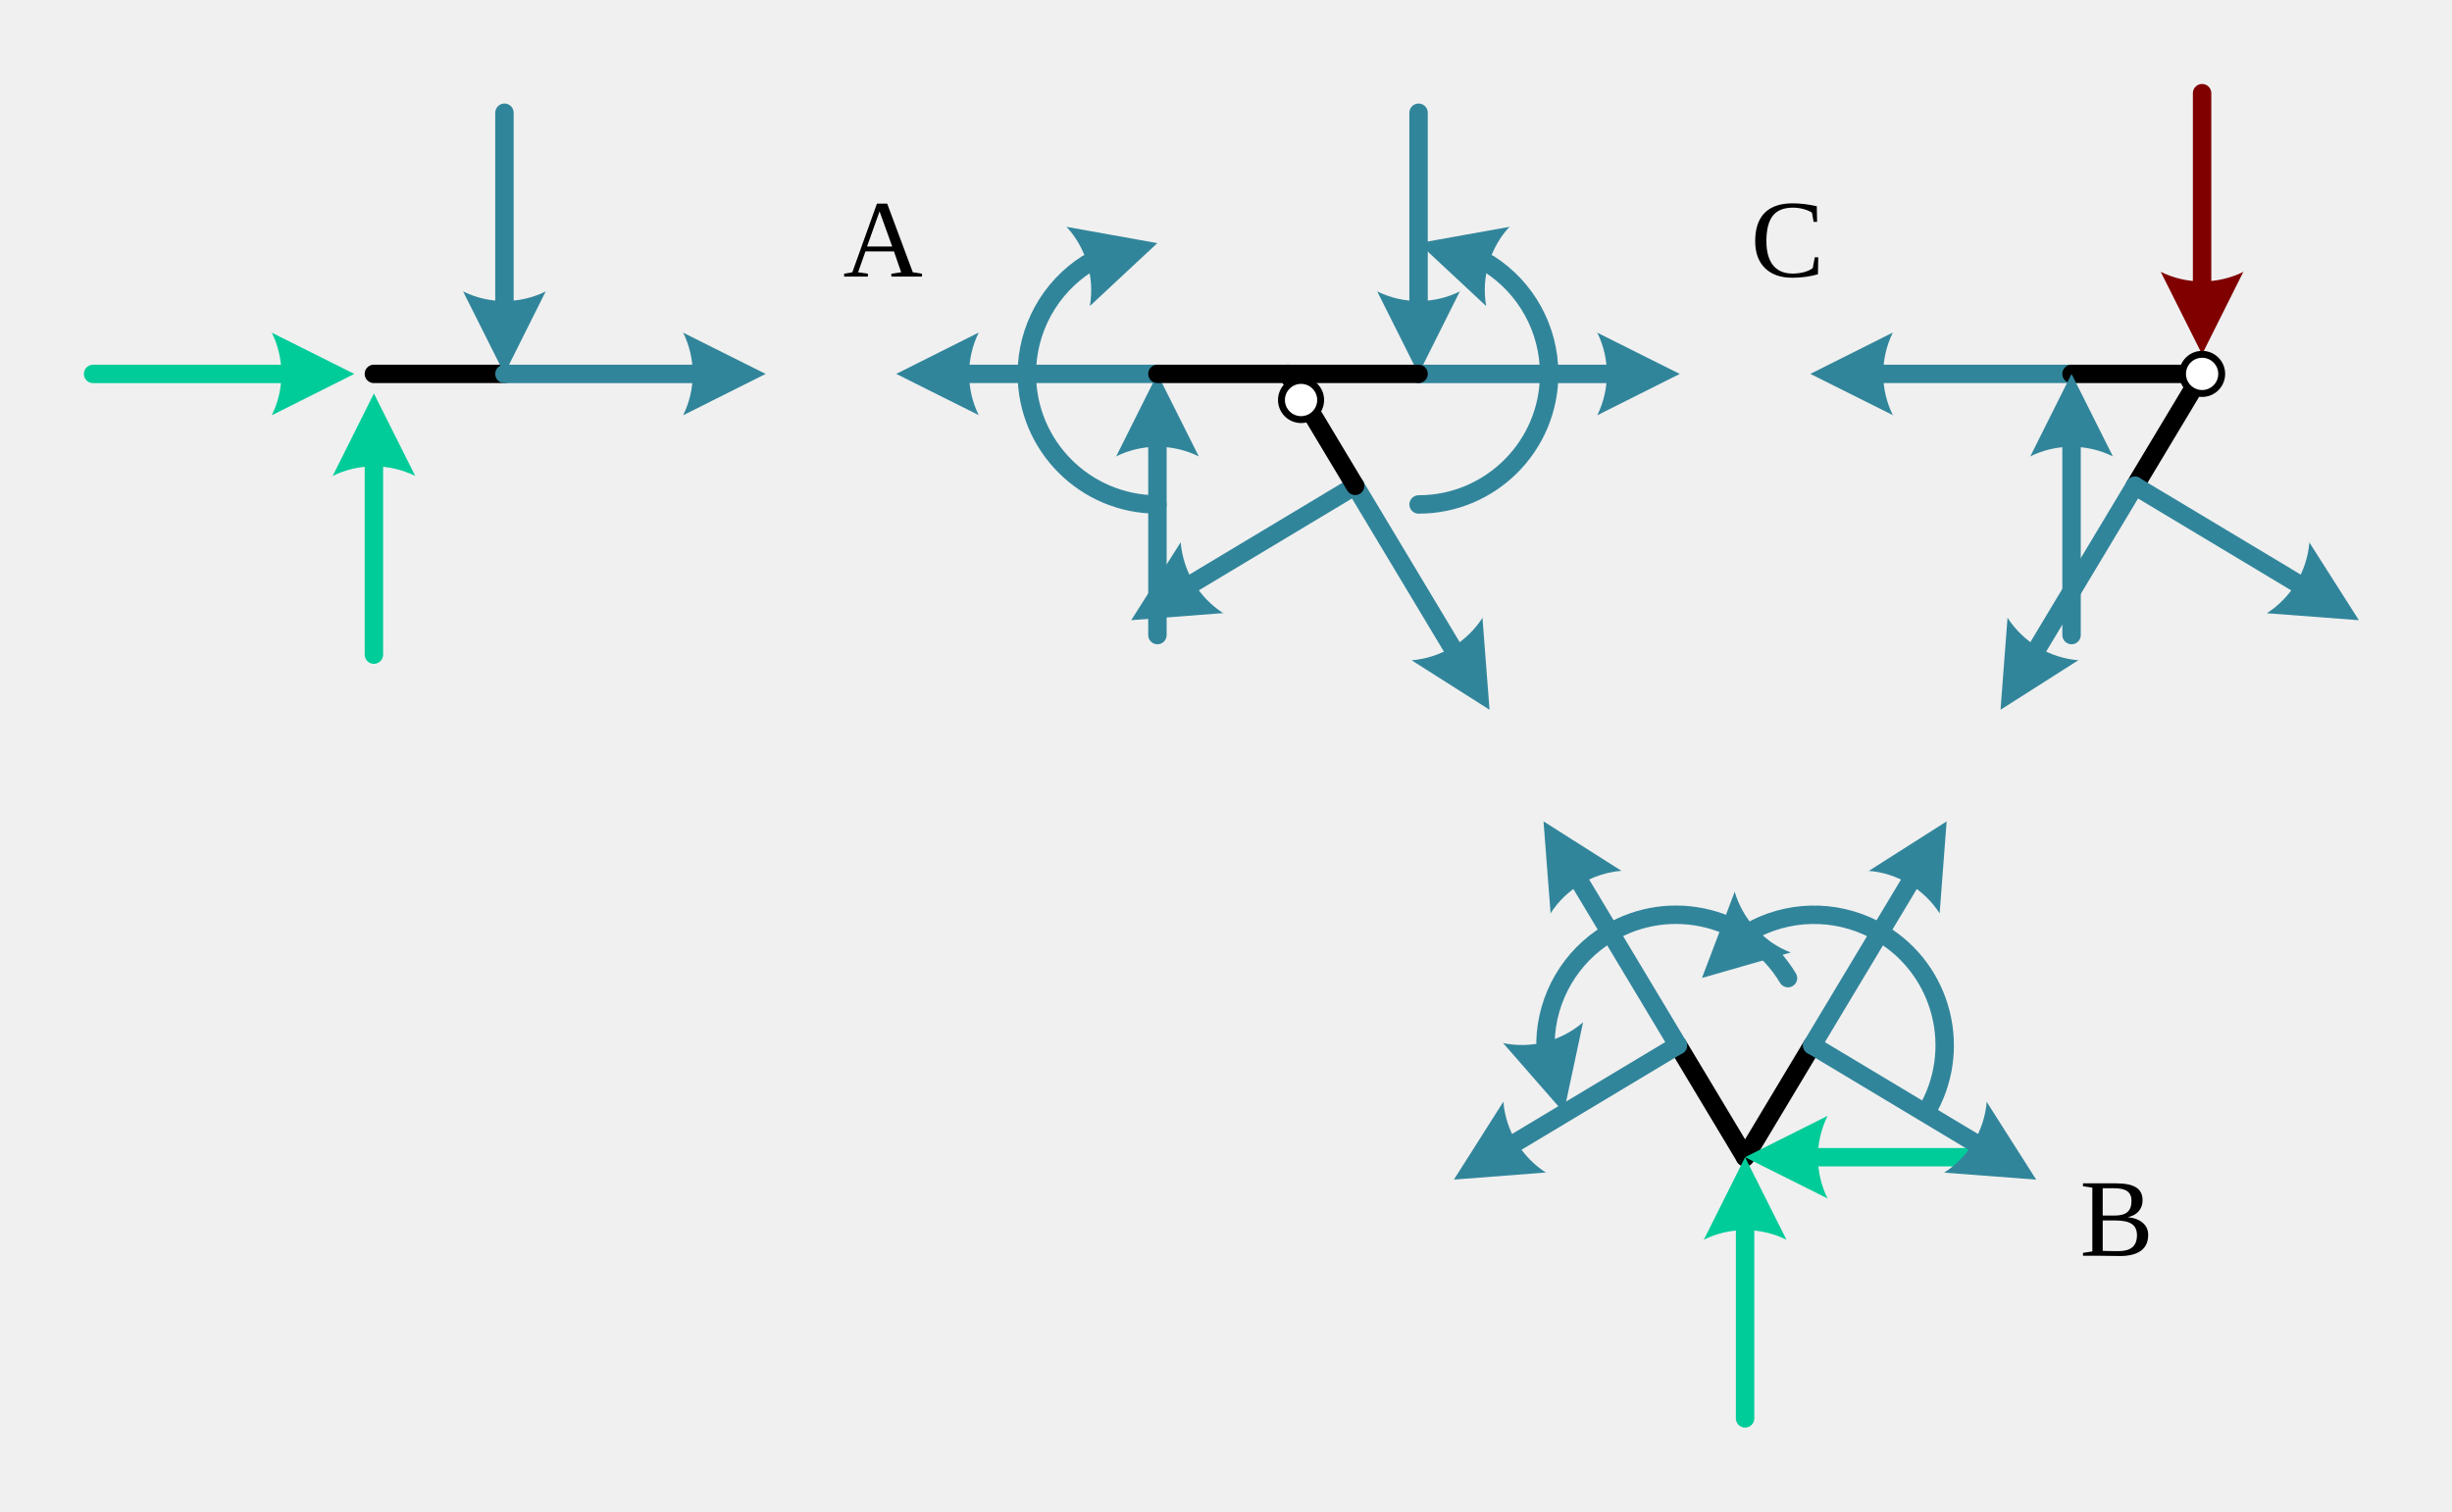
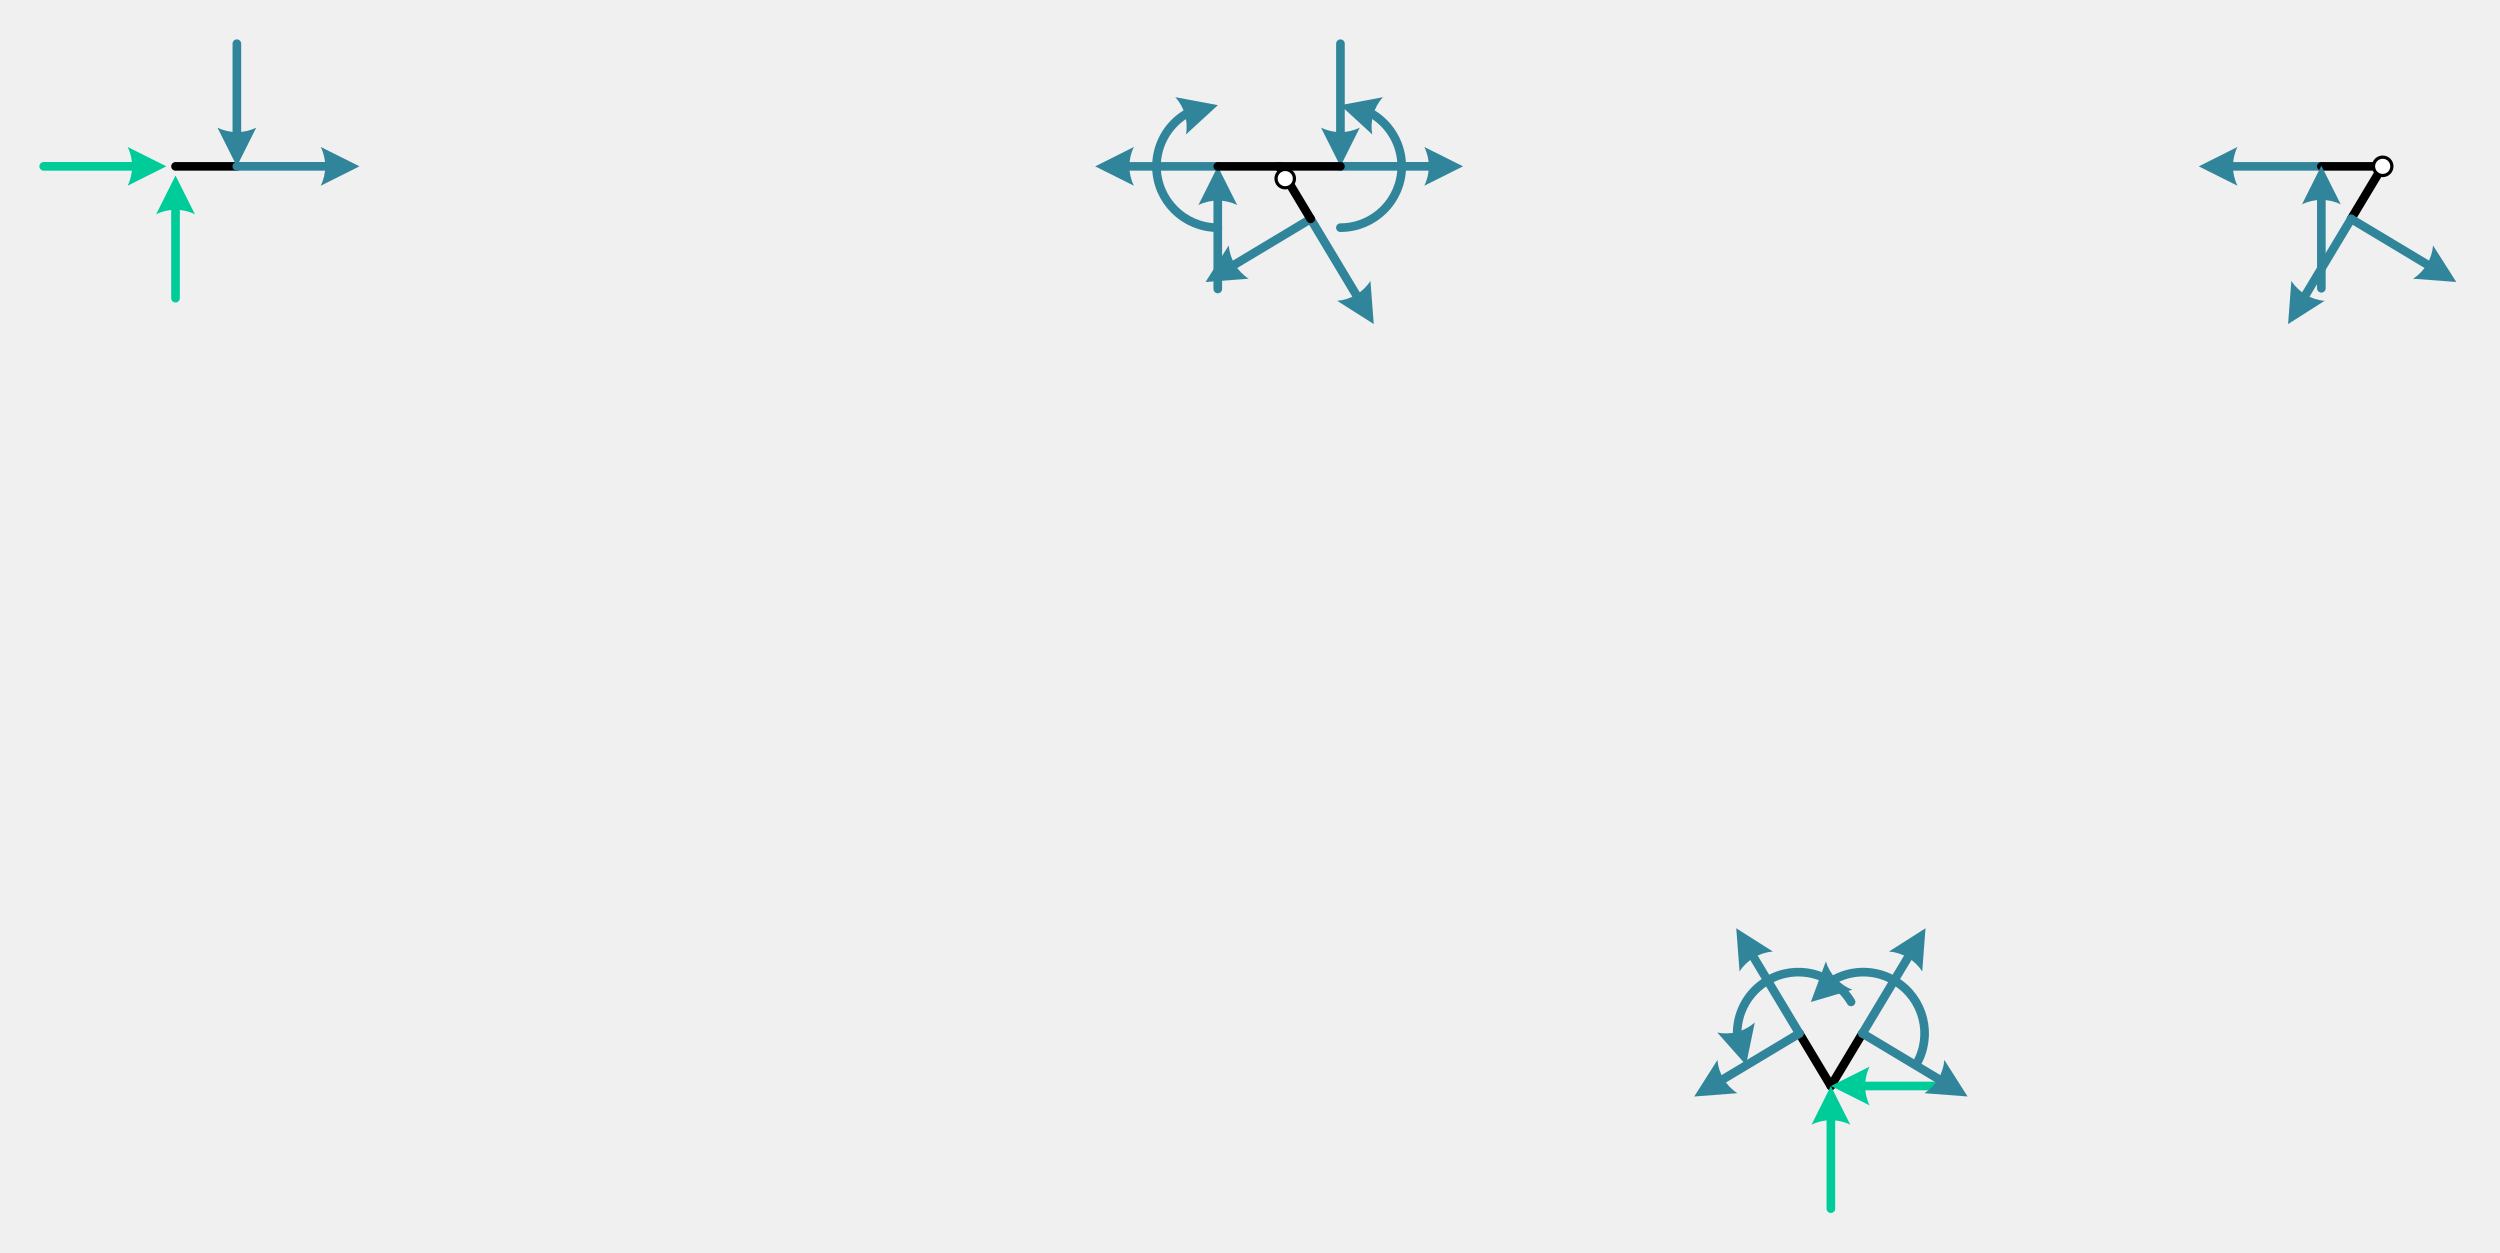
- <svg xmlns="http://www.w3.org/2000/svg" xmlns:ns1="http://schemas.microsoft.com/visio/2003/SVGExtensions/" xmlns:xlink="http://www.w3.org/1999/xlink" width="3.696in" height="2.279in" viewBox="0 0 266.126 164.072" xml:space="preserve" color-interpolation-filters="sRGB" class="st12">
+ <svg xmlns="http://www.w3.org/2000/svg" xmlns:ns1="http://schemas.microsoft.com/visio/2003/SVGExtensions/" xmlns:xlink="http://www.w3.org/1999/xlink" width="8.027in" height="4.021in" viewBox="0 0 577.937 289.505" xml:space="preserve" color-interpolation-filters="sRGB" class="st8">
  <ns1:documentProperties ns1:langID="1043" ns1:metric="true" ns1:viewMarkup="false" />
  <style type="text/css">
	
		.st1 {stroke:#000000;stroke-linecap:round;stroke-linejoin:round;stroke-width:2}
- 		.st2 {marker-start:url(#mrkr5-21);stroke:#800000;stroke-linecap:round;stroke-linejoin:round;stroke-width:2}
- 		.st3 {fill:#800000;fill-opacity:1;stroke:#800000;stroke-opacity:1;stroke-width:0.442}
- 		.st4 {marker-start:url(#mrkr5-27);stroke:#00cc99;stroke-linecap:round;stroke-linejoin:round;stroke-width:2}
- 		.st5 {fill:#00cc99;fill-opacity:1;stroke:#00cc99;stroke-opacity:1;stroke-width:0.442}
- 		.st6 {marker-start:url(#mrkr5-48);stroke:#31859b;stroke-linecap:round;stroke-linejoin:round;stroke-width:2}
- 		.st7 {fill:#31859b;fill-opacity:1;stroke:#31859b;stroke-opacity:1;stroke-width:0.442}
- 		.st8 {marker-end:url(#mrkr5-89);stroke:#31859b;stroke-linecap:round;stroke-linejoin:round;stroke-width:2}
- 		.st9 {fill:#ffffff;stroke:#000000;stroke-linecap:round;stroke-linejoin:round;stroke-width:0.75}
- 		.st10 {fill:none;stroke:none;stroke-linecap:round;stroke-linejoin:round;stroke-width:0.24}
- 		.st11 {fill:#000000;font-family:Times New Roman;font-size:1em}
- 		.st12 {fill:none;fill-rule:evenodd;font-size:12px;overflow:visible;stroke-linecap:square;stroke-miterlimit:3}
+ 		.st2 {marker-start:url(#mrkr5-21);stroke:#00cc99;stroke-linecap:round;stroke-linejoin:round;stroke-width:2}
+ 		.st3 {fill:#00cc99;fill-opacity:1;stroke:#00cc99;stroke-opacity:1;stroke-width:0.442}
+ 		.st4 {marker-start:url(#mrkr5-42);stroke:#31859b;stroke-linecap:round;stroke-linejoin:round;stroke-width:2}
+ 		.st5 {fill:#31859b;fill-opacity:1;stroke:#31859b;stroke-opacity:1;stroke-width:0.442}
+ 		.st6 {marker-end:url(#mrkr5-83);stroke:#31859b;stroke-linecap:round;stroke-linejoin:round;stroke-width:2}
+ 		.st7 {fill:#ffffff;stroke:#000000;stroke-linecap:round;stroke-linejoin:round;stroke-width:0.75}
+ 		.st8 {fill:none;fill-rule:evenodd;font-size:12px;overflow:visible;stroke-linecap:square;stroke-miterlimit:3}
	
	</style>
  <defs id="Markers">
    <g id="lend5">
      <path d="M 2 1 L 0 0 L 1.981 -0.993 C 1.672 -0.365 1.673 0.373 1.985 1 " style="stroke:none" />
    </g>
    <marker id="mrkr5-21" class="st3" ns1:arrowType="5" ns1:arrowSize="2" ns1:setback="3.775" refX="3.775" orient="auto" markerUnits="strokeWidth" overflow="visible">
      <use xlink:href="#lend5" transform="scale(2.26) " />
    </marker>
-     <marker id="mrkr5-27" class="st5" ns1:arrowType="5" ns1:arrowSize="2" ns1:setback="3.775" refX="3.775" orient="auto" markerUnits="strokeWidth" overflow="visible">
+     <marker id="mrkr5-42" class="st5" ns1:arrowType="5" ns1:arrowSize="2" ns1:setback="3.775" refX="3.775" orient="auto" markerUnits="strokeWidth" overflow="visible">
      <use xlink:href="#lend5" transform="scale(2.26) " />
    </marker>
-     <marker id="mrkr5-48" class="st7" ns1:arrowType="5" ns1:arrowSize="2" ns1:setback="3.775" refX="3.775" orient="auto" markerUnits="strokeWidth" overflow="visible">
-       <use xlink:href="#lend5" transform="scale(2.26) " />
-     </marker>
-     <marker id="mrkr5-89" class="st7" ns1:arrowType="5" ns1:arrowSize="2" ns1:setback="3.775" refX="-3.775" orient="auto" markerUnits="strokeWidth" overflow="visible">
+     <marker id="mrkr5-83" class="st5" ns1:arrowType="5" ns1:arrowSize="2" ns1:setback="3.775" refX="-3.775" orient="auto" markerUnits="strokeWidth" overflow="visible">
      <use xlink:href="#lend5" transform="scale(-2.26,-2.26) " />
    </marker>
  </defs>
  <g ns1:mID="0" ns1:index="1" ns1:groupContext="foregroundPage">
    <ns1:pageProperties ns1:drawingScale="0.0393701" ns1:pageScale="0.0393701" ns1:drawingUnits="24" ns1:shadowOffsetX="8.50394" ns1:shadowOffsetY="-8.50394" />
-     <g id="shape736-1" ns1:mID="736" ns1:groupContext="shape" transform="translate(40.5794,-123.493)">
-       <path d="M0 164.07 L14.17 164.07" class="st1" />
+     <g id="shape1182-1" ns1:mID="1182" ns1:groupContext="shape" transform="translate(40.5794,-251.052)">
+       <path d="M0 289.51 L14.17 289.51" class="st1" />
    </g>
-     <g id="shape737-4" ns1:mID="737" ns1:groupContext="shape" transform="translate(379.695,124.994) rotate(120.964)">
-       <path d="M0 164.07 L14.17 164.07" class="st1" />
+     <g id="shape1183-4" ns1:mID="1183" ns1:groupContext="shape" transform="translate(799.064,187.403) rotate(120.964)">
+       <path d="M0 289.51 L14.17 289.51" class="st1" />
    </g>
-     <g id="shape738-7" ns1:mID="738" ns1:groupContext="shape" transform="translate(280.483,-43.835) rotate(59.0362)">
-       <path d="M0 164.07 L2.83 164.07" class="st1" />
+     <g id="shape1184-7" ns1:mID="1184" ns1:groupContext="shape" transform="translate(543.946,-110.496) rotate(59.0362)">
+       <path d="M0 289.51 L2.83 289.51" class="st1" />
    </g>
-     <g id="shape739-10" ns1:mID="739" ns1:groupContext="shape" transform="translate(322.797,29.0509) rotate(59.0362)">
-       <path d="M0 164.07 L14.17 164.07" class="st1" />
+     <g id="shape1185-10" ns1:mID="1185" ns1:groupContext="shape" transform="translate(664.213,89.9492) rotate(59.0362)">
+       <path d="M0 289.51 L14.17 289.51" class="st1" />
    </g>
-     <g id="shape740-13" ns1:mID="740" ns1:groupContext="shape" transform="translate(337.381,197.88) rotate(120.964)">
-       <path d="M0 164.07 L14.17 164.07" class="st1" />
+     <g id="shape1186-13" ns1:mID="1186" ns1:groupContext="shape" transform="translate(678.797,387.848) rotate(120.964)">
+       <path d="M0 289.51 L14.17 289.51" class="st1" />
    </g>
-     <g id="shape741-16" ns1:mID="741" ns1:groupContext="shape" transform="translate(74.9323,38.4535) rotate(-90)">
-       <path d="M7.55 164.07 L7.91 164.07 L28.35 164.07" class="st2" />
+     <g id="shape1188-16" ns1:mID="1188" ns1:groupContext="shape" transform="translate(330.085,40.5795) rotate(90)">
+       <path d="M7.55 289.51 L7.91 289.51 L28.35 289.51" class="st2" />
    </g>
-     <g id="shape742-22" ns1:mID="742" ns1:groupContext="shape" transform="translate(204.652,42.7055) rotate(90)">
-       <path d="M7.55 164.07 L7.91 164.07 L28.35 164.07" class="st4" />
+     <g id="shape1189-22" ns1:mID="1189" ns1:groupContext="shape" transform="translate(712.762,251.052) rotate(90)">
+       <path d="M7.55 289.51 L7.91 289.51 L28.35 289.51" class="st2" />
    </g>
-     <g id="shape743-28" ns1:mID="743" ns1:groupContext="shape" transform="translate(353.471,125.619) rotate(90)">
-       <path d="M7.55 164.07 L7.91 164.07 L28.35 164.07" class="st4" />
+     <g id="shape1190-27" ns1:mID="1190" ns1:groupContext="shape" transform="translate(423.257,-38.4535)">
+       <path d="M7.55 289.51 L7.91 289.51 L28.35 289.51" class="st2" />
    </g>
-     <g id="shape745-33" ns1:mID="745" ns1:groupContext="shape" transform="translate(189.398,-38.4535)">
-       <path d="M7.55 164.07 L7.91 164.07 L28.35 164.07" class="st4" />
+     <g id="shape1191-32" ns1:mID="1191" ns1:groupContext="shape" transform="translate(38.4535,327.959) rotate(180)">
+       <path d="M7.55 289.51 L7.91 289.51 L28.35 289.51" class="st2" />
    </g>
-     <g id="shape746-38" ns1:mID="746" ns1:groupContext="shape" transform="translate(38.4535,204.652) rotate(180)">
-       <path d="M7.55 164.07 L7.91 164.07 L28.35 164.07" class="st4" />
+     <g id="shape1192-37" ns1:mID="1192" ns1:groupContext="shape" transform="translate(83.0991,327.959) rotate(180)">
+       <path d="M7.55 289.51 L7.91 289.51 L28.35 289.51" class="st4" />
    </g>
-     <g id="shape747-43" ns1:mID="747" ns1:groupContext="shape" transform="translate(83.0991,204.652) rotate(180)">
-       <path d="M7.55 164.07 L7.91 164.07 L28.35 164.07" class="st6" />
+     <g id="shape1193-43" ns1:mID="1193" ns1:groupContext="shape" transform="translate(-234.753,38.4535) rotate(-90)">
+       <path d="M7.55 289.51 L7.91 289.51 L28.35 289.51" class="st4" />
    </g>
-     <g id="shape748-49" ns1:mID="748" ns1:groupContext="shape" transform="translate(-109.32,40.5795) rotate(-90)">
-       <path d="M7.55 164.07 L7.91 164.07 L28.35 164.07" class="st6" />
+     <g id="shape1194-48" ns1:mID="1194" ns1:groupContext="shape" transform="translate(20.3654,38.4535) rotate(-90)">
+       <path d="M7.55 289.51 L7.91 289.51 L28.35 289.51" class="st4" />
    </g>
-     <g id="shape749-54" ns1:mID="749" ns1:groupContext="shape" transform="translate(-10.1071,40.5795) rotate(-90)">
-       <path d="M7.55 164.07 L7.91 164.07 L28.35 164.07" class="st6" />
+     <g id="shape1195-53" ns1:mID="1195" ns1:groupContext="shape" transform="translate(571.03,38.4535) rotate(90)">
+       <path d="M7.55 289.51 L7.91 289.51 L28.35 289.51" class="st4" />
    </g>
-     <g id="shape750-59" ns1:mID="750" ns1:groupContext="shape" transform="translate(289.691,40.5795) rotate(90)">
-       <path d="M7.55 164.07 L7.91 164.07 L28.35 164.07" class="st6" />
+     <g id="shape1196-58" ns1:mID="1196" ns1:groupContext="shape" transform="translate(69.325,223.863) rotate(-120.964)">
+       <path d="M7.55 289.51 L7.91 289.51 L28.35 289.51" class="st4" />
    </g>
-     <g id="shape751-64" ns1:mID="751" ns1:groupContext="shape" transform="translate(20.9774,161.454) rotate(-120.964)">
-       <path d="M7.55 164.07 L7.91 164.07 L28.35 164.07" class="st6" />
+     <g id="shape1197-63" ns1:mID="1197" ns1:groupContext="shape" transform="translate(338.217,327.959) rotate(180)">
+       <path d="M7.55 289.51 L7.91 289.51 L28.35 289.51" class="st4" />
    </g>
-     <g id="shape752-69" ns1:mID="752" ns1:groupContext="shape" transform="translate(182.312,204.652) rotate(180)">
-       <path d="M7.55 164.07 L7.91 164.07 L28.35 164.07" class="st6" />
+     <g id="shape1198-68" ns1:mID="1198" ns1:groupContext="shape" transform="translate(253.178,-251.052)">
+       <path d="M7.55 289.51 L7.91 289.51 L28.35 289.51" class="st4" />
    </g>
-     <g id="shape753-74" ns1:mID="753" ns1:groupContext="shape" transform="translate(97.2723,-123.493)">
-       <path d="M7.55 164.07 L7.91 164.07 L28.35 164.07" class="st6" />
+     <g id="shape1199-73" ns1:mID="1199" ns1:groupContext="shape" transform="translate(129.733,-183.058) rotate(-30.9638)">
+       <path d="M7.55 289.51 L7.91 289.51 L28.35 289.51" class="st4" />
    </g>
-     <g id="shape754-79" ns1:mID="754" ns1:groupContext="shape" transform="translate(38.3626,-73.3737) rotate(-30.9638)">
-       <path d="M7.55 164.07 L7.91 164.07 L28.35 164.07" class="st6" />
+     <g id="shape1200-78" ns1:mID="1200" ns1:groupContext="shape" transform="translate(-7.98113,52.6267) rotate(-90)">
+       <path d="M-0 289.51 A14.173 14.173 0 0 1 14.17 275.33 A14.173 14.173 0 0 1 26.14 281.91 L26.24 282.26" class="st6" />
    </g>
-     <g id="shape755-84" ns1:mID="755" ns1:groupContext="shape" transform="translate(-38.4536,54.7527) rotate(-90)">
-       <path d="M-0 164.07 A14.173 14.173 0 0 1 14.17 149.9 A14.173 14.173 0 0 1 26.14 156.48 L26.24 156.82" class="st8" />
+     <g id="shape1201-84" ns1:mID="1201" ns1:groupContext="shape" transform="translate(599.376,52.6267) rotate(90) scale(-1,1)">
+       <path d="M-0 289.51 A14.173 14.173 0 0 1 14.17 275.33 A14.173 14.173 0 0 1 26.14 281.91 L26.24 282.26" class="st6" />
    </g>
-     <g id="shape756-90" ns1:mID="756" ns1:groupContext="shape" transform="translate(318.038,54.7527) rotate(90) scale(-1,1)">
-       <path d="M-0 164.07 A14.173 14.173 0 0 1 14.17 149.9 A14.173 14.173 0 0 1 26.14 156.48 L26.24 156.82" class="st8" />
+     <g id="shape1202-89" ns1:mID="1202" ns1:groupContext="shape" transform="translate(508.296,-251.052)">
+       <path d="M7.55 289.51 L7.91 289.51 L28.35 289.51" class="st4" />
    </g>
-     <g id="shape757-95" ns1:mID="757" ns1:groupContext="shape" transform="translate(196.485,-123.493)">
-       <path d="M7.55 164.07 L7.91 164.07 L28.35 164.07" class="st6" />
+     <g id="shape1203-94" ns1:mID="1203" ns1:groupContext="shape" transform="translate(54.7409,199.556) rotate(-120.964)">
+       <path d="M0 289.51 L14.17 289.51" class="st1" />
    </g>
-     <g id="shape759-100" ns1:mID="759" ns1:groupContext="shape" transform="translate(6.39328,137.148) rotate(-120.964)">
-       <path d="M0 164.07 L14.17 164.07" class="st1" />
+     <g id="shape1204-97" ns1:mID="1204" ns1:groupContext="shape" transform="translate(294.989,-246.091)">
+       <ellipse cx="2.126" cy="287.379" rx="2.126" ry="2.126" class="st7" />
    </g>
-     <g id="shape760-103" ns1:mID="760" ns1:groupContext="shape" transform="translate(139.083,-118.532)">
-       <ellipse cx="2.126" cy="161.946" rx="2.126" ry="2.126" class="st9" />
+     <g id="shape1205-99" ns1:mID="1205" ns1:groupContext="shape" transform="translate(281.524,-251.052)">
+       <path d="M0 289.51 L14.17 289.51" class="st1" />
    </g>
-     <g id="shape761-105" ns1:mID="761" ns1:groupContext="shape" transform="translate(125.619,-123.493)">
-       <path d="M0 164.07 L14.17 164.07" class="st1" />
+     <g id="shape1206-102" ns1:mID="1206" ns1:groupContext="shape" transform="translate(295.698,-251.052)">
+       <path d="M0 289.51 L14.17 289.51" class="st1" />
    </g>
-     <g id="shape762-108" ns1:mID="762" ns1:groupContext="shape" transform="translate(139.792,-123.493)">
-       <path d="M0 164.07 L14.17 164.07" class="st1" />
+     <g id="shape1207-105" ns1:mID="1207" ns1:groupContext="shape" transform="translate(536.642,-251.052)">
+       <path d="M0 289.51 L14.17 289.51" class="st1" />
    </g>
-     <g id="shape763-111" ns1:mID="763" ns1:groupContext="shape" transform="translate(224.831,-123.493)">
-       <path d="M0 164.07 L14.17 164.07" class="st1" />
+     <g id="shape1208-108" ns1:mID="1208" ns1:groupContext="shape" transform="translate(548.69,-248.926)">
+       <ellipse cx="2.126" cy="287.379" rx="2.126" ry="2.126" class="st7" />
    </g>
-     <g id="shape766-114" ns1:mID="766" ns1:groupContext="shape" transform="translate(236.879,-121.367)">
-       <ellipse cx="2.126" cy="161.946" rx="2.126" ry="2.126" class="st9" />
+     <g id="shape1209-110" ns1:mID="1209" ns1:groupContext="shape" transform="translate(826.148,38.2942) rotate(90)">
+       <path d="M7.55 289.51 L7.91 289.51 L28.35 289.51" class="st4" />
    </g>
-     <g id="shape767-116" ns1:mID="767" ns1:groupContext="shape" transform="translate(388.904,40.5795) rotate(90)">
-       <path d="M7.55 164.07 L7.91 164.07 L28.35 164.07" class="st6" />
+     <g id="shape1210-115" ns1:mID="1210" ns1:groupContext="shape" transform="translate(649.629,65.6421) rotate(59.0362)">
+       <path d="M7.55 289.51 L7.91 289.51 L28.35 289.51" class="st4" />
    </g>
-     <g id="shape768-121" ns1:mID="768" ns1:groupContext="shape" transform="translate(308.213,4.7439) rotate(59.0362)">
-       <path d="M7.55 164.07 L7.91 164.07 L28.35 164.07" class="st6" />
+     <g id="shape1211-120" ns1:mID="1211" ns1:groupContext="shape" transform="translate(242.708,5.2339) rotate(-30.9638)">
+       <path d="M7.55 289.51 L7.91 289.51 L28.35 289.51" class="st4" />
    </g>
-     <g id="shape769-126" ns1:mID="769" ns1:groupContext="shape" transform="translate(73.3847,-12.6412) rotate(-30.9638)">
-       <path d="M7.55 164.07 L7.91 164.07 L28.35 164.07" class="st6" />
+     <g id="shape1212-125" ns1:mID="1212" ns1:groupContext="shape" transform="translate(693.382,363.541) rotate(120.964)">
+       <path d="M7.55 289.51 L7.91 289.51 L28.35 289.51" class="st4" />
    </g>
-     <g id="shape770-131" ns1:mID="770" ns1:groupContext="shape" transform="translate(351.965,173.573) rotate(120.964)">
-       <path d="M7.55 164.07 L7.91 164.07 L28.35 164.07" class="st6" />
+     <g id="shape1213-130" ns1:mID="1213" ns1:groupContext="shape" transform="translate(305.906,501.731) rotate(-149.036)">
+       <path d="M7.55 289.51 L7.91 289.51 L28.35 289.51" class="st4" />
    </g>
-     <g id="shape771-136" ns1:mID="771" ns1:groupContext="shape" transform="translate(136.583,268.74) rotate(-149.036)">
-       <path d="M7.55 164.07 L7.91 164.07 L28.35 164.07" class="st6" />
+     <g id="shape1214-135" ns1:mID="1214" ns1:groupContext="shape" transform="translate(280.691,-74.0357) rotate(-59.0362)">
+       <path d="M7.55 289.51 L7.91 289.51 L28.35 289.51" class="st4" />
    </g>
-     <g id="shape772-141" ns1:mID="772" ns1:groupContext="shape" transform="translate(76.4376,-7.37481) rotate(-59.0362)">
-       <path d="M7.55 164.07 L7.91 164.07 L28.35 164.07" class="st6" />
+     <g id="shape1215-140" ns1:mID="1215" ns1:groupContext="shape" transform="translate(418.881,313.44) rotate(-149.036)">
+       <path d="M7.55 289.51 L7.91 289.51 L28.35 289.51" class="st4" />
    </g>
-     <g id="shape773-146" ns1:mID="773" ns1:groupContext="shape" transform="translate(171.605,208.008) rotate(-149.036)">
-       <path d="M7.55 164.07 L7.91 164.07 L28.35 164.07" class="st6" />
+     <g id="shape1216-145" ns1:mID="1216" ns1:groupContext="shape" transform="translate(591.853,-2.05469) rotate(30.9638) scale(-1,1)">
+       <path d="M-0 289.51 A14.173 14.173 0 0 1 14.17 275.33 A14.173 14.173 0 0 1 26.14 281.91 L26.24 282.26" class="st6" />
    </g>
-     <g id="shape779-151" ns1:mID="779" ns1:groupContext="shape" transform="translate(293.46,-19.9298) rotate(30.9638) scale(-1,1)">
-       <path d="M-0 164.07 A14.173 14.173 0 0 1 14.17 149.9 A14.173 14.173 0 0 1 26.14 156.48 L26.24 156.82" class="st8" />
-     </g>
-     <g id="shape780-156" ns1:mID="780" ns1:groupContext="shape" transform="translate(109.643,-34.514) rotate(-30.9638) scale(-1,1)">
-       <path d="M-0 164.07 A14.173 14.173 0 0 1 14.17 149.9 A14.173 14.173 0 0 1 26.14 156.48 L26.24 156.82" class="st8" />
-     </g>
-     <g id="shape781-161" ns1:mID="781" ns1:groupContext="shape" transform="translate(33.4928,-130.579)">
-       <ns1:textBlock ns1:margins="rect(4,4,4,4)" ns1:tabSpace="42.5197" />
-       <ns1:textRect cx="7.087" cy="156.986" width="14.18" height="14.173" />
-       <rect x="0" y="149.899" width="14.173" height="14.173" class="st10" />
-       <text x="4" y="160.59" class="st11" ns1:langID="1043">
-         <ns1:paragraph ns1:horizAlign="1" />
-         <ns1:tabList />A</text>
-     </g>
-     <g id="shape782-164" ns1:mID="782" ns1:groupContext="shape" transform="translate(167.731,-24.2803)">
-       <ns1:textBlock ns1:margins="rect(4,4,4,4)" ns1:tabSpace="42.5197" />
-       <ns1:textRect cx="7.087" cy="156.986" width="14.18" height="14.173" />
-       <rect x="0" y="149.899" width="14.173" height="14.173" class="st10" />
-       <text x="4" y="160.59" class="st11" ns1:langID="1043">
-         <ns1:paragraph ns1:horizAlign="1" />
-         <ns1:tabList />B</text>
-     </g>
-     <g id="shape784-167" ns1:mID="784" ns1:groupContext="shape" transform="translate(131.997,-130.579)">
-       <ns1:textBlock ns1:margins="rect(4,4,4,4)" ns1:tabSpace="42.5197" />
-       <ns1:textRect cx="7.087" cy="156.986" width="14.18" height="14.173" />
-       <rect x="0" y="149.899" width="14.173" height="14.173" class="st10" />
-       <text x="4" y="160.59" class="st11" ns1:langID="1043">
-         <ns1:paragraph ns1:horizAlign="1" />
-         <ns1:tabList />C</text>
-     </g>
-     <g id="shape785-170" ns1:mID="785" ns1:groupContext="shape" transform="translate(217.745,-130.579)">
-       <ns1:textBlock ns1:margins="rect(4,4,4,4)" ns1:tabSpace="42.5197" />
-       <ns1:textRect cx="7.087" cy="156.986" width="14.18" height="14.173" />
-       <rect x="0" y="149.899" width="14.173" height="14.173" class="st10" />
-       <text x="4" y="160.59" class="st11" ns1:langID="1043">
-         <ns1:paragraph ns1:horizAlign="1" />
-         <ns1:tabList />D</text>
+     <g id="shape1217-150" ns1:mID="1217" ns1:groupContext="shape" transform="translate(278.966,-16.6388) rotate(-30.9638) scale(-1,1)">
+       <path d="M-0 289.51 A14.173 14.173 0 0 1 14.17 275.33 A14.173 14.173 0 0 1 26.14 281.91 L26.24 282.26" class="st6" />
    </g>
  </g>
</svg>
